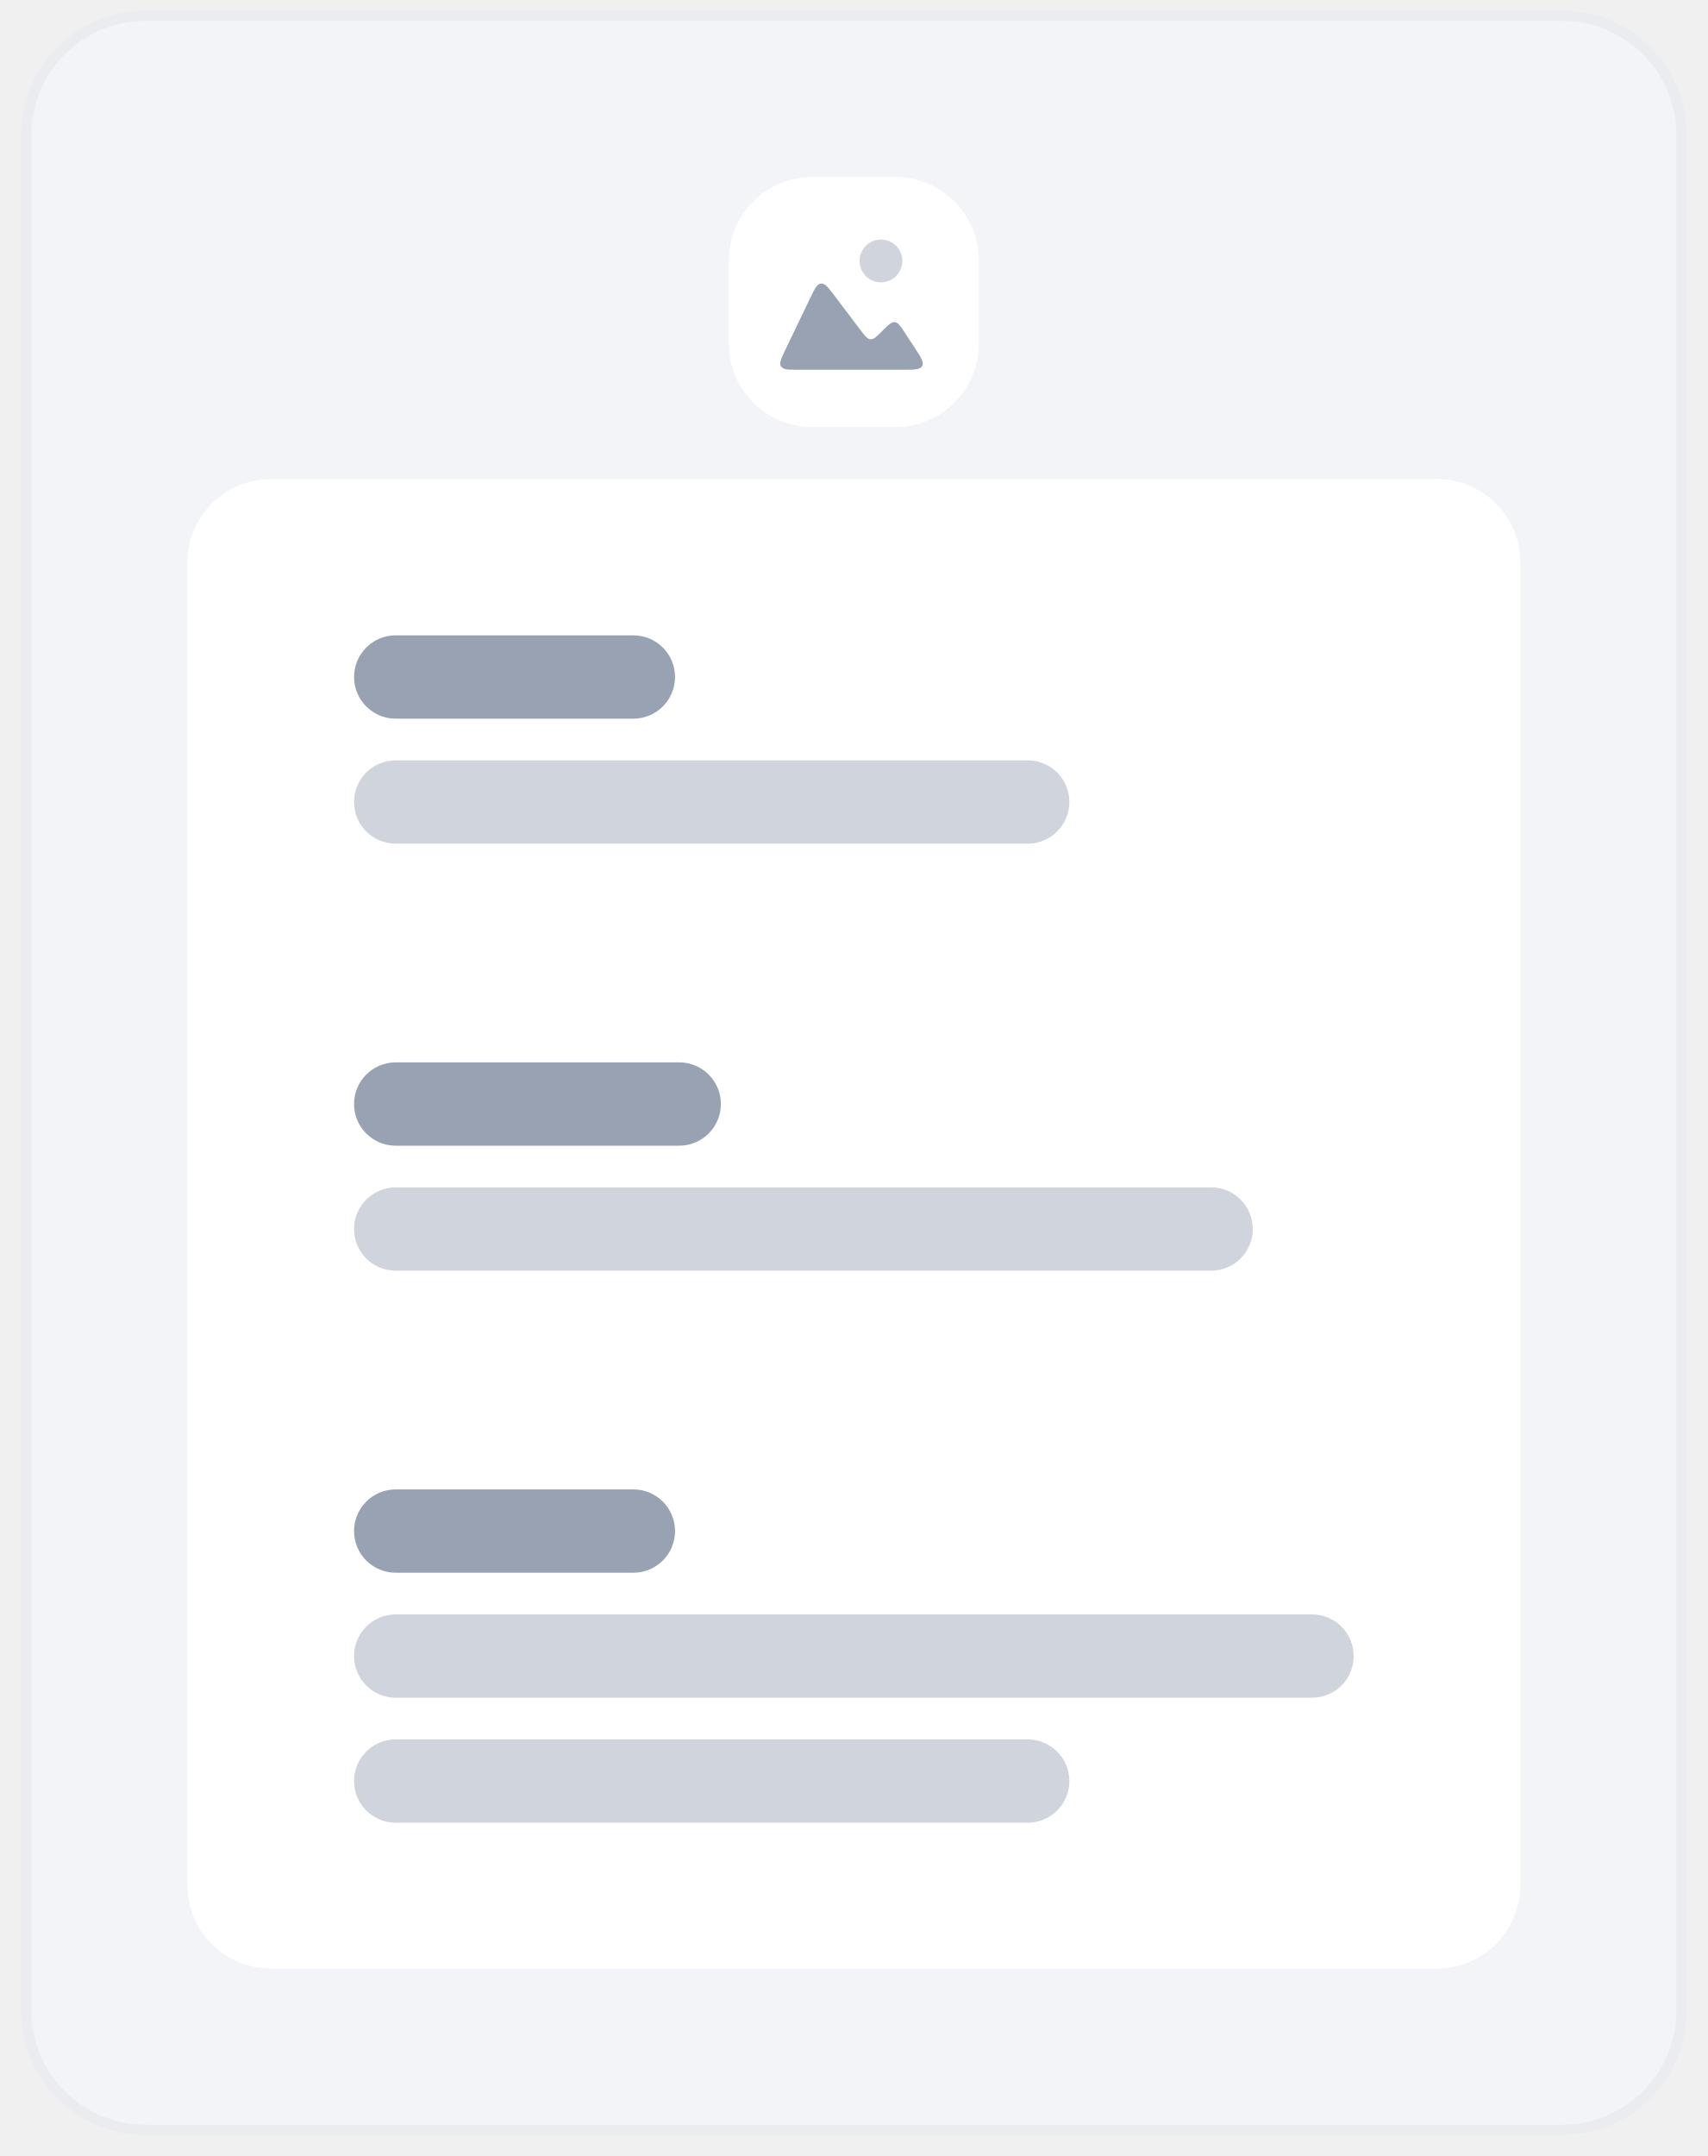
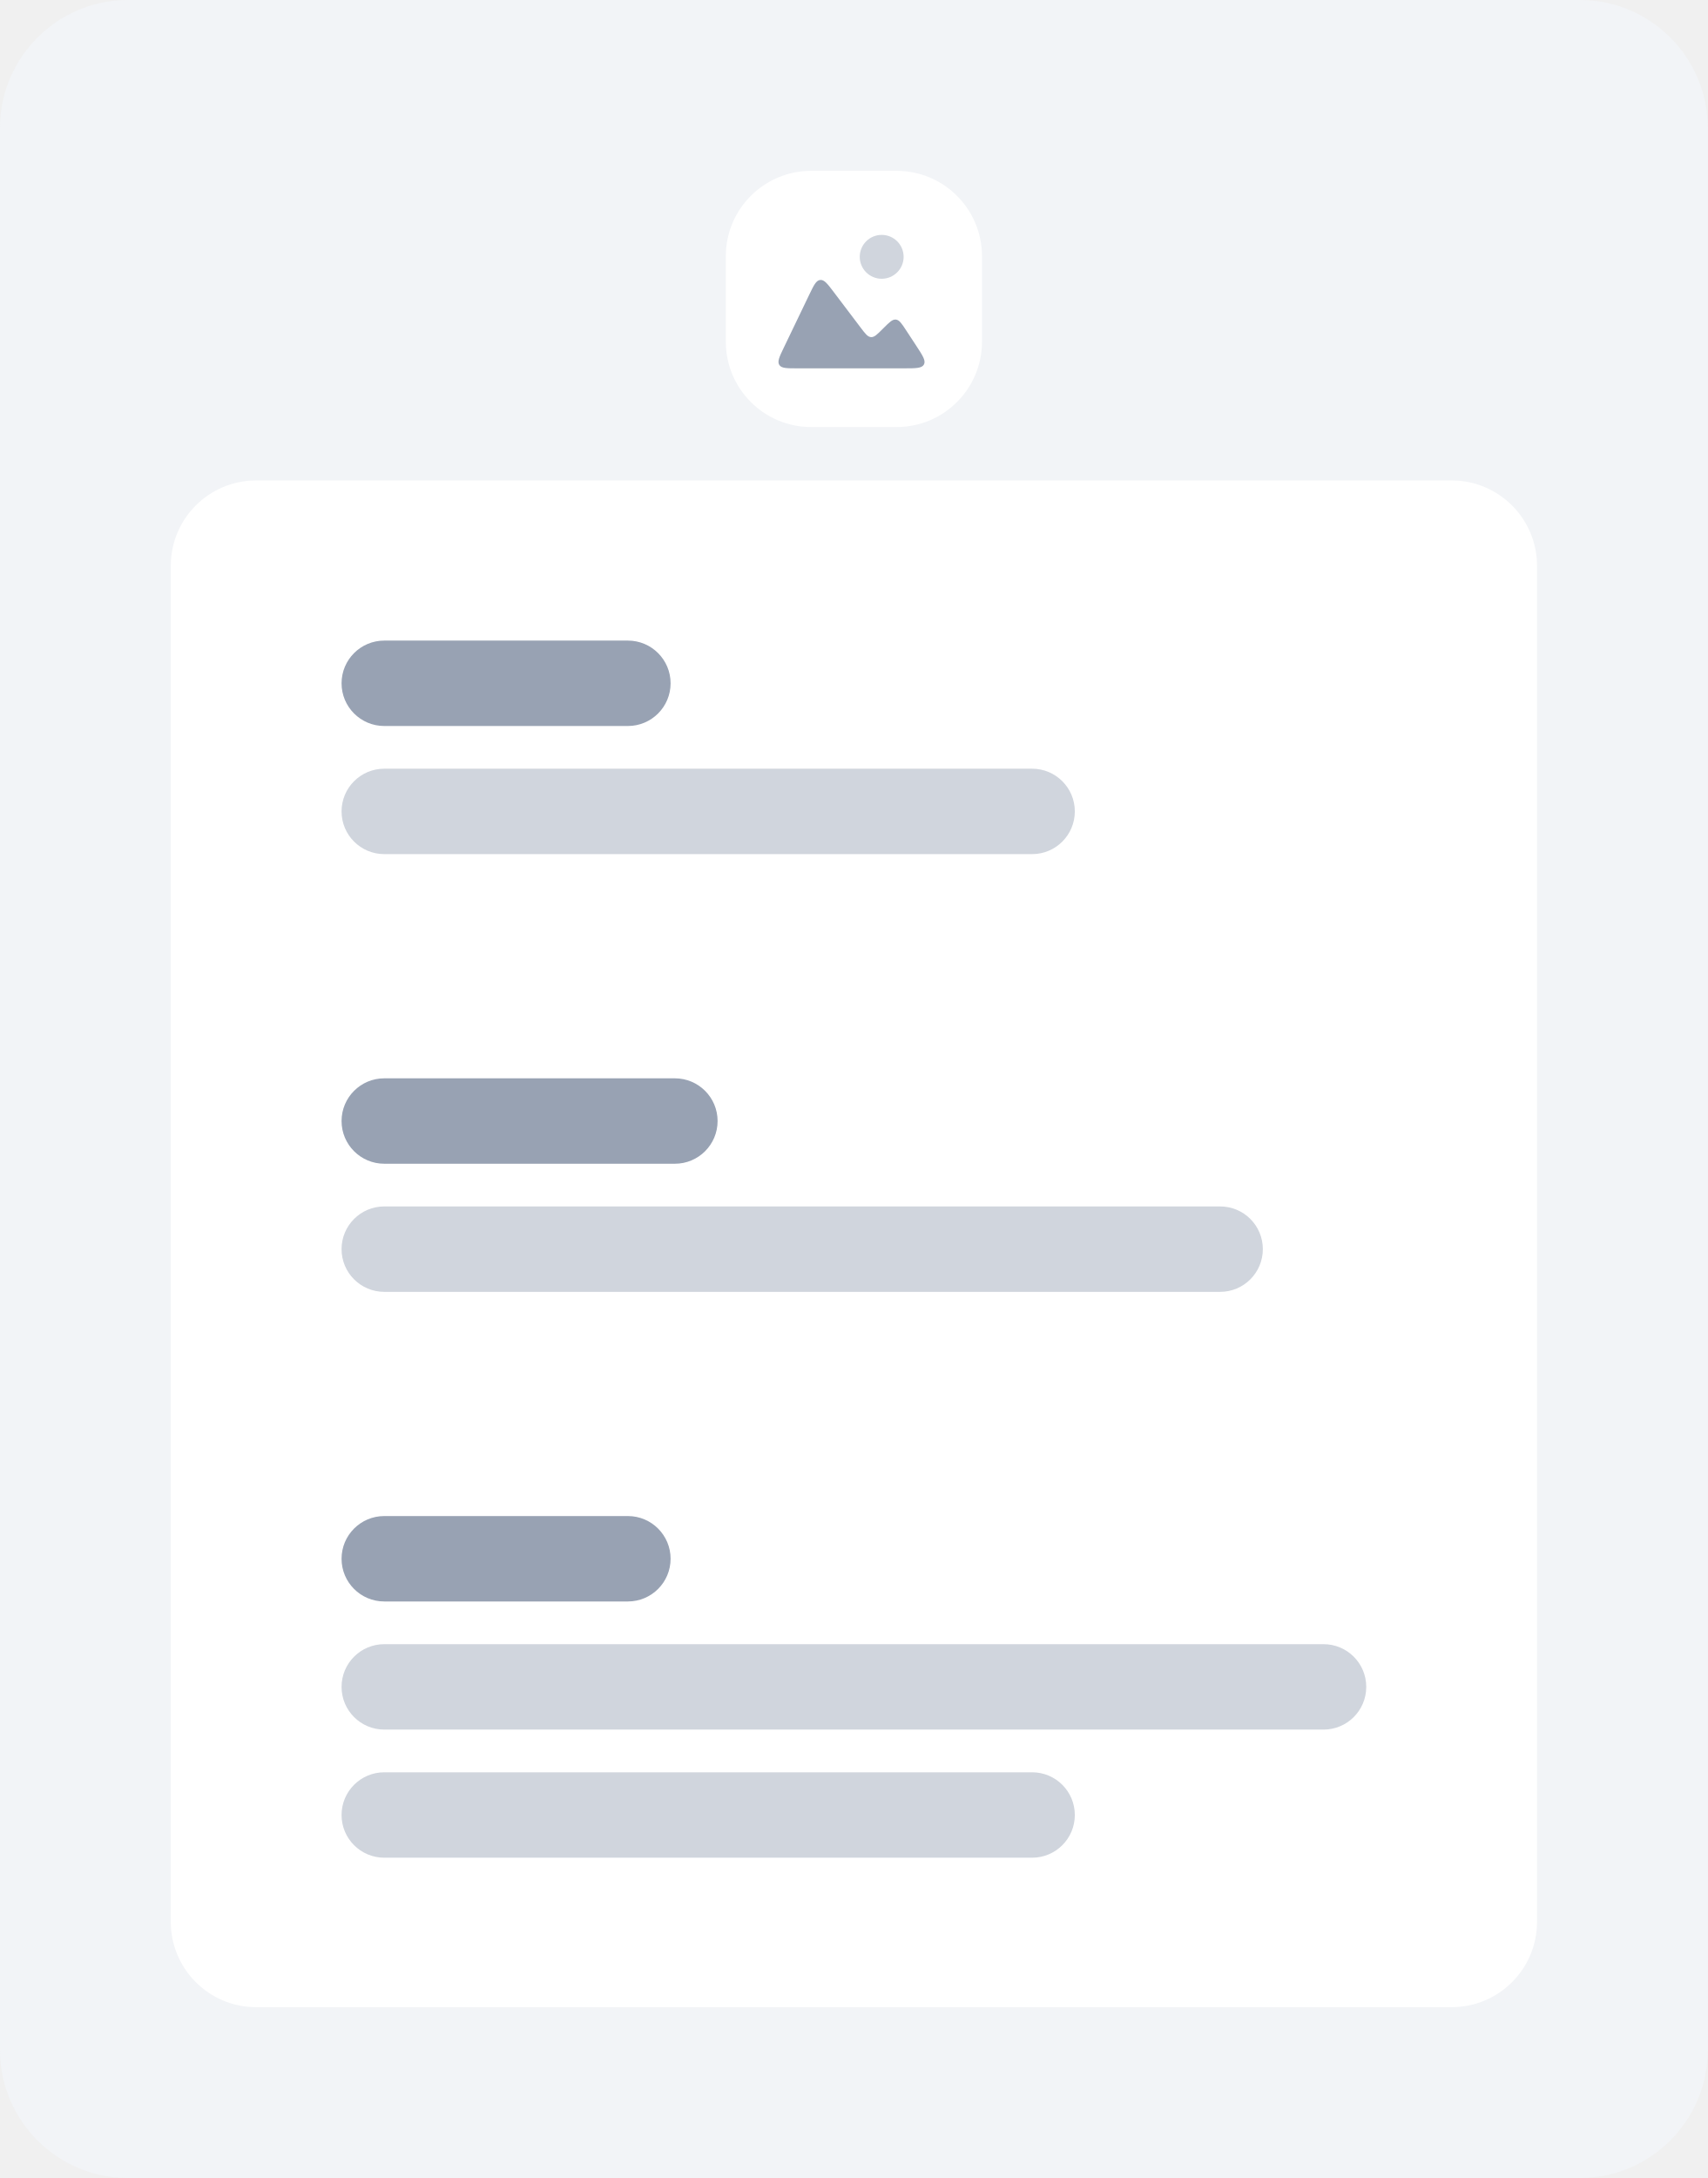
- <svg xmlns="http://www.w3.org/2000/svg" width="164" height="207" fill="none">
-   <rect width="160" height="204" x="2" y="1" fill="#F2F4F7" rx="12" />
-   <rect width="159" height="203" x="2.5" y="1.5" stroke="#EAECF0" rx="11.5" />
-   <rect width="128" height="143" x="18" y="46" fill="#fff" rx="8" />
-   <rect width="30.826" height="8" x="34" y="61" fill="#98A2B3" rx="4" />
-   <rect width="35.229" height="8" x="34" y="102" fill="#98A2B3" rx="4" />
-   <rect width="30.826" height="8" x="34" y="143" fill="#98A2B3" rx="4" />
-   <rect width="68.697" height="8" x="34" y="73" fill="#D0D5DD" rx="4" />
-   <rect width="86.312" height="8" x="34" y="114" fill="#D0D5DD" rx="4" />
-   <rect width="96" height="8" x="34" y="155" fill="#D0D5DD" rx="4" />
-   <rect width="68.697" height="8" x="34" y="167" fill="#D0D5DD" rx="4" />
-   <rect width="24" height="24" x="70" y="17" fill="#fff" rx="8" />
-   <circle cx="84.603" cy="25.055" r="2.055" fill="#D0D5DD" />
-   <path fill="#98A2B3" d="m86.896 31.943.94 1.436c.613.935.92 1.402.725 1.762-.194.359-.753.359-1.87.359H76.678c-.978 0-1.467 0-1.669-.32-.201-.32.011-.762.435-1.644l2.364-4.918c.435-.905.653-1.357 1.036-1.396.382-.038.685.362 1.291 1.163l2.491 3.292c.442.584.663.876.974.897.31.022.57-.237 1.087-.755l.094-.094c.551-.55.826-.826 1.15-.792.325.033.538.359.965 1.01Z" />
+ <svg xmlns="http://www.w3.org/2000/svg" width="160" height="204" viewBox="0 0 160 204" fill="none">
+   <rect width="160" height="204" rx="12" fill="#F2F4F7" />
+   <rect x="16" y="45" width="128" height="143" rx="8" fill="white" />
+   <rect x="32" y="60" width="30.826" height="8" rx="4" fill="#98A2B3" />
+   <rect x="32" y="101" width="35.229" height="8" rx="4" fill="#98A2B3" />
+   <rect x="32" y="142" width="30.826" height="8" rx="4" fill="#98A2B3" />
+   <rect x="32" y="72" width="68.697" height="8" rx="4" fill="#D0D5DD" />
+   <rect x="32" y="113" width="86.312" height="8" rx="4" fill="#D0D5DD" />
+   <rect x="32" y="154" width="96" height="8" rx="4" fill="#D0D5DD" />
+   <rect x="32" y="166" width="68.697" height="8" rx="4" fill="#D0D5DD" />
+   <rect x="68" y="16" width="24" height="24" rx="8" fill="white" />
+   <circle cx="82.603" cy="24.055" r="2.055" fill="#D0D5DD" />
+   <path d="M84.896 30.943L85.837 32.379C86.449 33.314 86.755 33.781 86.561 34.141C86.367 34.5 85.808 34.5 84.691 34.5H74.678C73.7 34.5 73.211 34.5 73.009 34.179C72.808 33.859 73.02 33.418 73.444 32.536L75.808 27.619C76.243 26.713 76.461 26.261 76.844 26.222C77.226 26.184 77.529 26.584 78.135 27.386L80.626 30.677C81.068 31.261 81.289 31.553 81.6 31.574C81.911 31.596 82.17 31.337 82.687 30.819L82.781 30.725C83.332 30.175 83.607 29.899 83.931 29.933C84.256 29.966 84.469 30.292 84.896 30.943Z" fill="#98A2B3" />
</svg>
